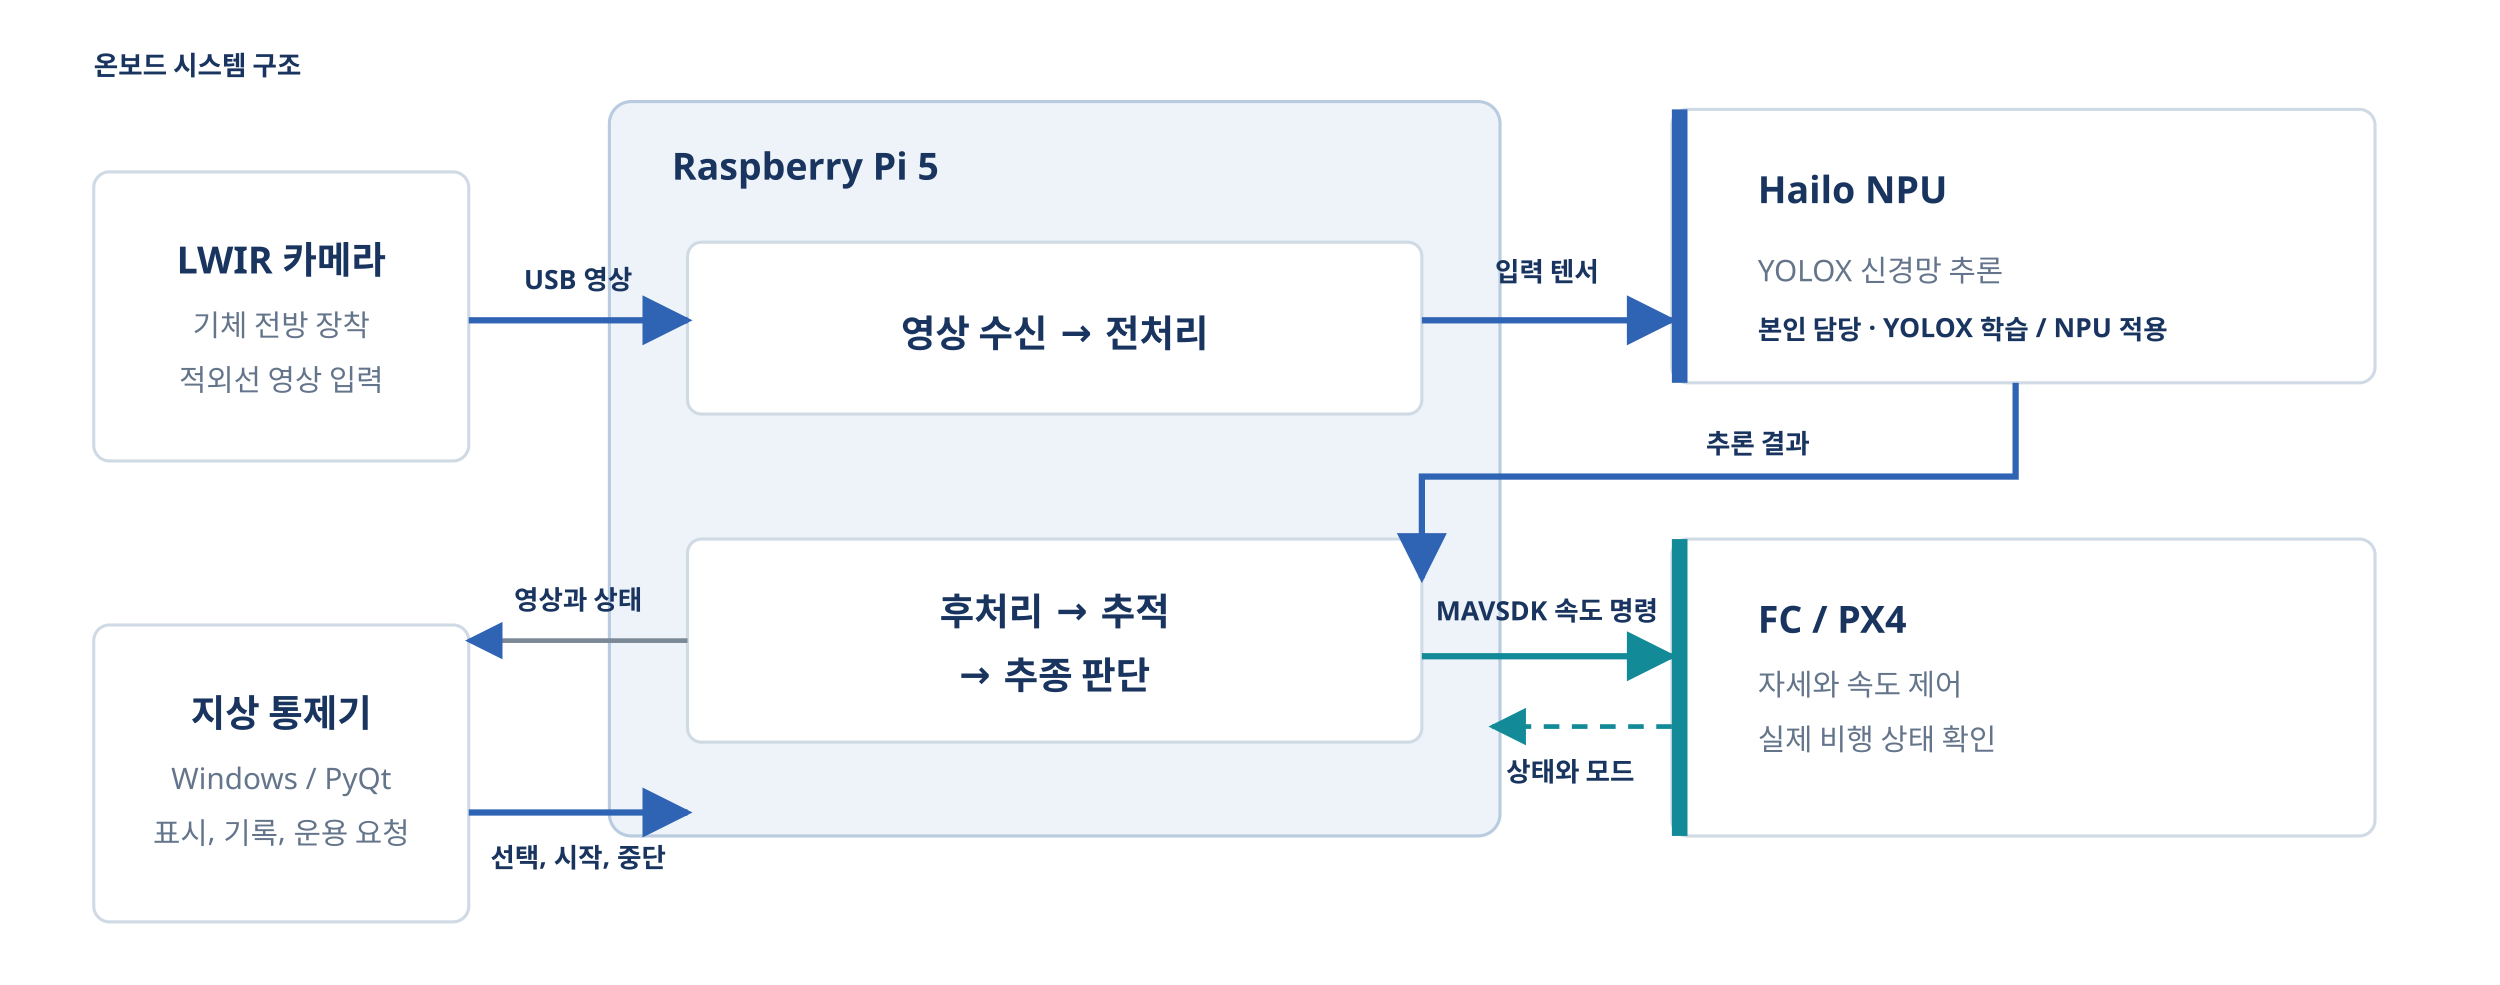
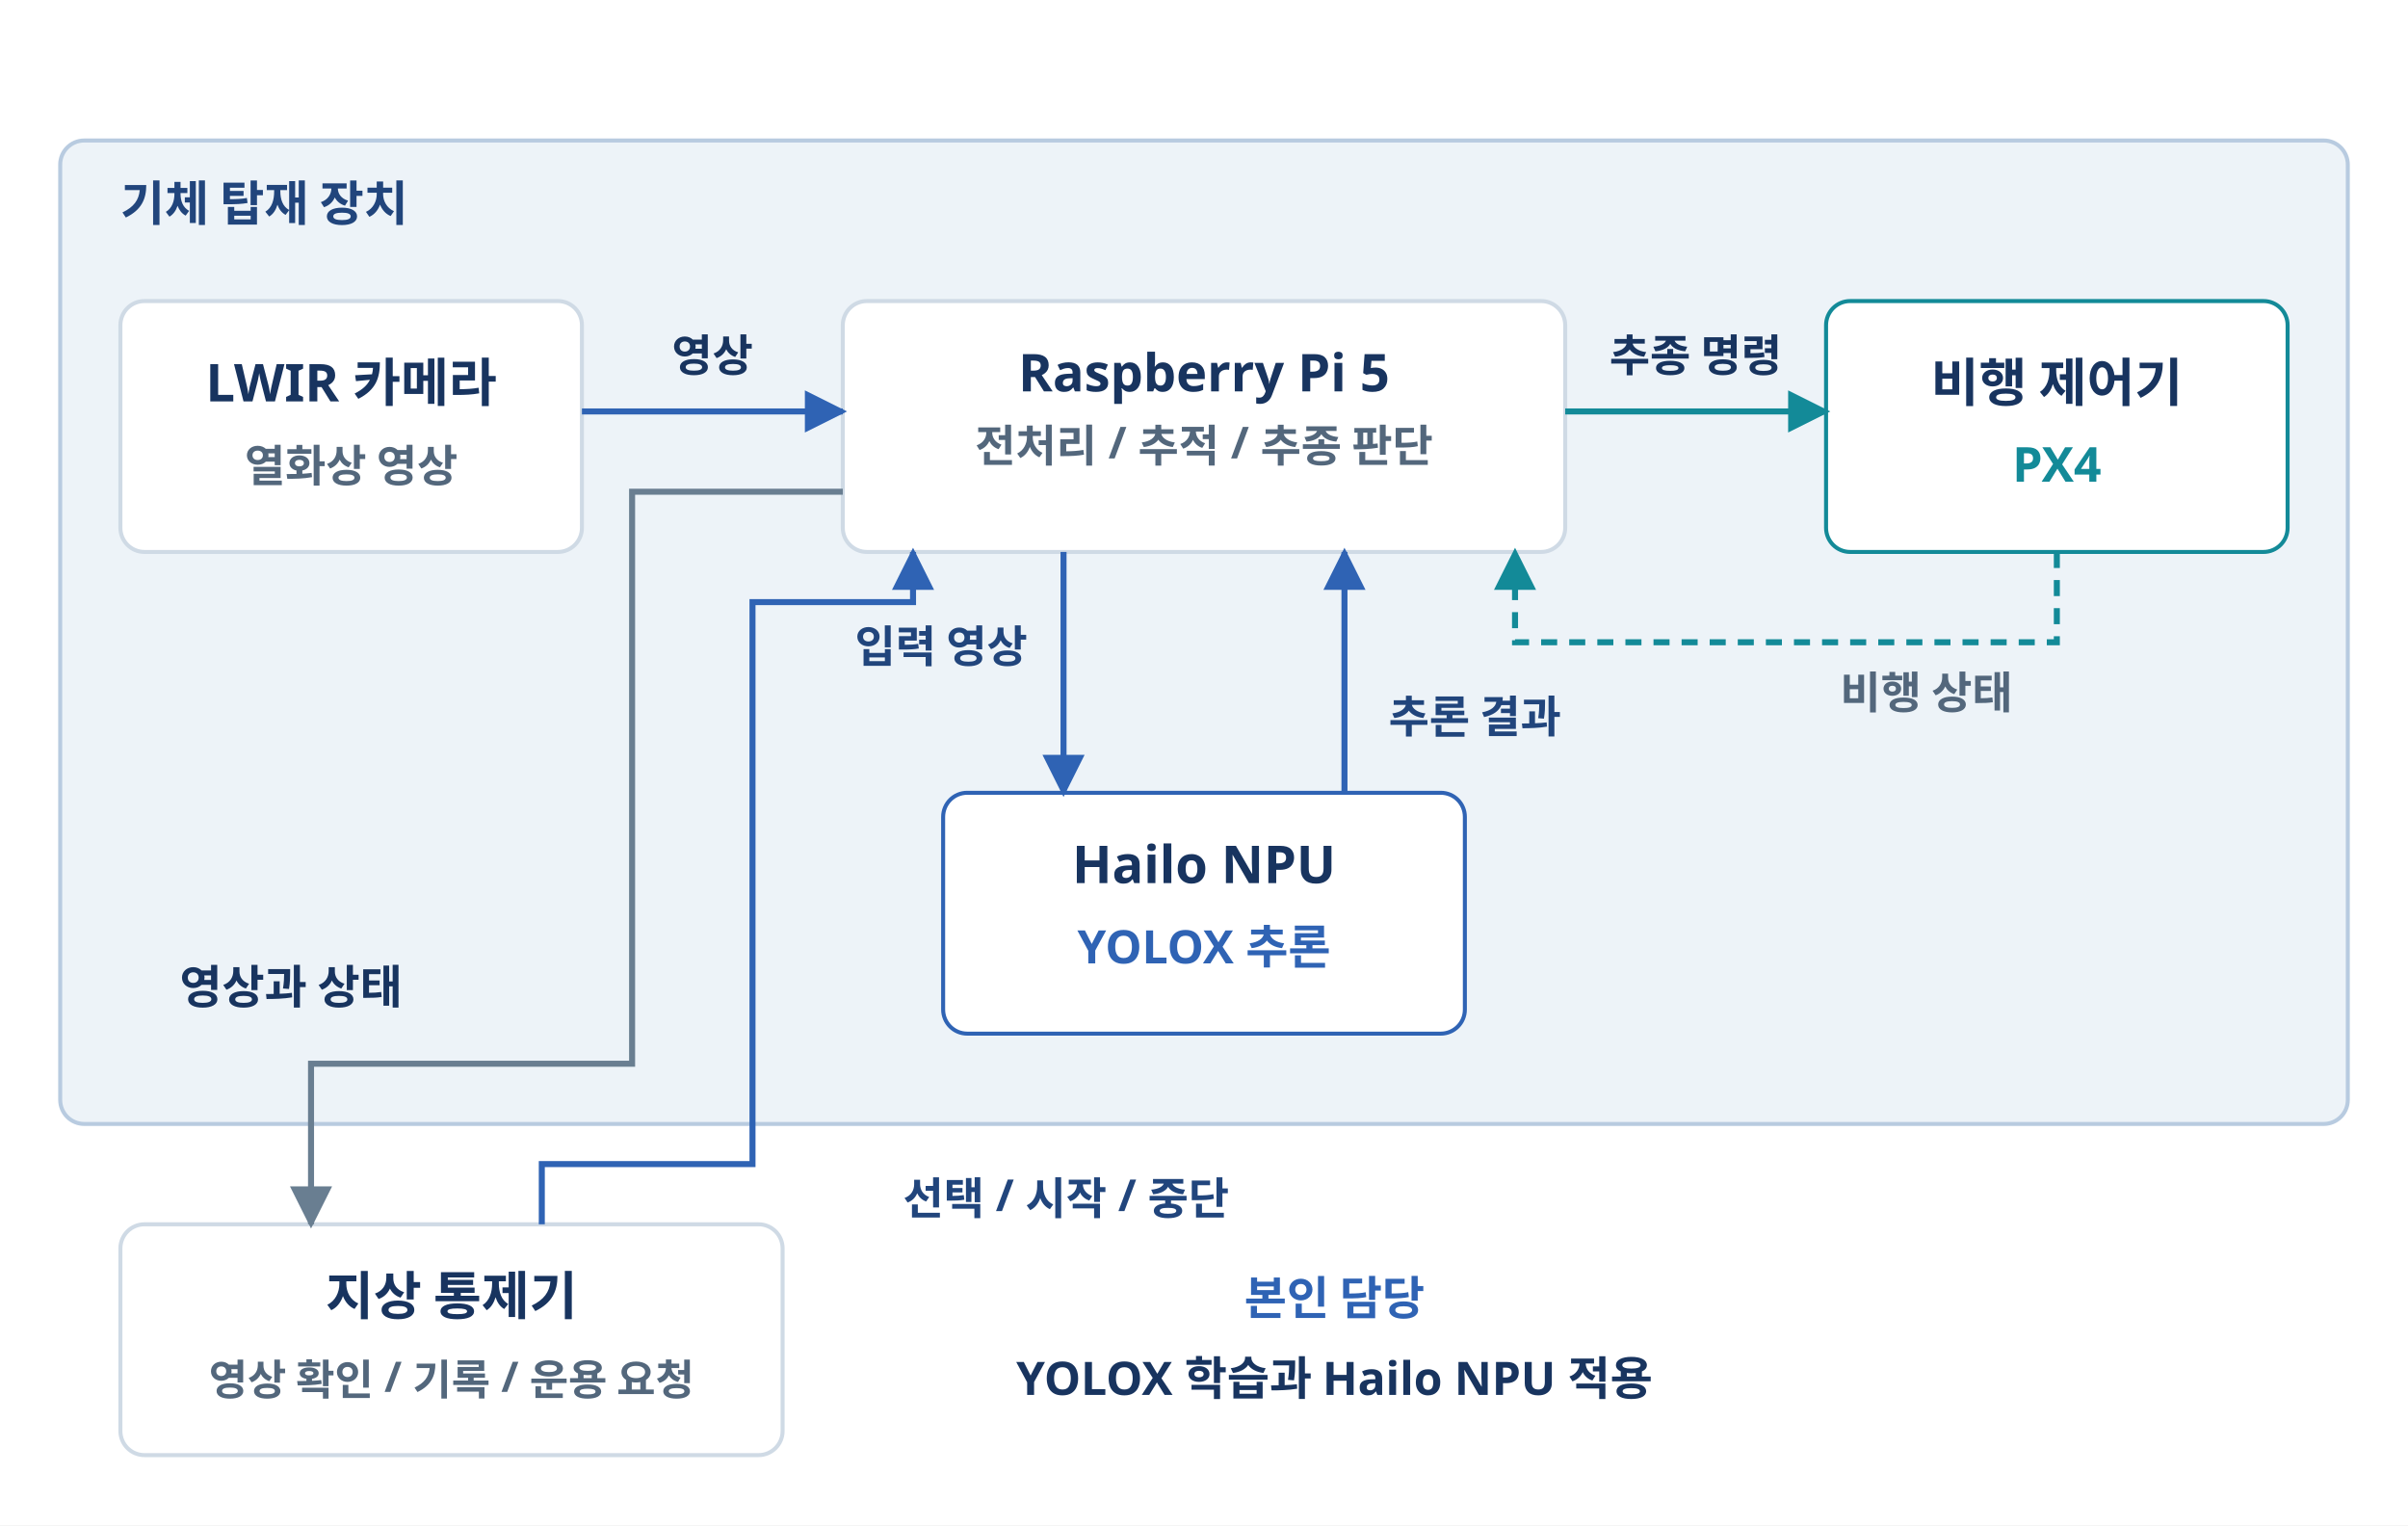
- <svg xmlns="http://www.w3.org/2000/svg" width="1600" height="630" viewBox="0 0 1600 630" role="img" aria-labelledby="title desc">
+ <svg xmlns="http://www.w3.org/2000/svg" width="1200" height="760" viewBox="0 0 1200 760" role="img" aria-labelledby="title desc">
  <defs>
-     <marker id="arrow-blue" viewBox="0 0 10 10" refX="9" refY="5" markerWidth="8" markerHeight="8" orient="auto-start-reverse">
-       <path d="M0 0 10 5 0 10z" fill="#2f63b4" />
+     <marker id="blue" viewBox="0 0 10 10" refX="9" refY="5" markerWidth="7" markerHeight="7" orient="auto">
+       <path d="M0 0 10 5 0 10Z" fill="#2f63b4" />
    </marker>
-     <marker id="arrow-teal" viewBox="0 0 10 10" refX="9" refY="5" markerWidth="8" markerHeight="8" orient="auto-start-reverse">
-       <path d="M0 0 10 5 0 10z" fill="#138a98" />
+     <marker id="teal" viewBox="0 0 10 10" refX="9" refY="5" markerWidth="7" markerHeight="7" orient="auto">
+       <path d="M0 0 10 5 0 10Z" fill="#138a98" />
    </marker>
-     <style>
-       text{font-family:Pretendard,"Noto Sans KR",sans-serif;fill:#18345f} .box{fill:#fff;stroke:#cfdae5;stroke-width:2}.soft{fill:#edf3f8}.label{font-size:24px;font-weight:700}.sub{font-size:19px;fill:#64758b}.small{font-size:17px;font-weight:700}.blue{stroke:#2f63b4}.teal{stroke:#138a98}.line{fill:none;stroke-width:4;marker-end:url(#arrow-blue)}
-     </style>
+     <marker id="gray" viewBox="0 0 10 10" refX="9" refY="5" markerWidth="7" markerHeight="7" orient="auto">
+       <path d="M0 0 10 5 0 10Z" fill="#697e91" />
+     </marker>
  </defs>
-   <rect width="1600" height="720" fill="#fff" />
-   <text x="60" y="48" class="small" fill="#168ba6">온보드 시스템 구조</text>
-   <rect x="60" y="110" width="240" height="185" rx="10" class="box" />
-   <text x="180" y="175" text-anchor="middle" class="label">LWIR 카메라</text>
-   <text x="180" y="215" text-anchor="middle" class="sub">기체 전방 장착</text>
-   <text x="180" y="250" text-anchor="middle" class="sub">적외선 영상 입력</text>
-   <rect x="390" y="65" width="570" height="470" rx="14" class="soft" stroke="#b8cbe0" stroke-width="2" />
-   <text x="430" y="115" class="label">Raspberry Pi 5</text>
-   <rect x="440" y="155" width="470" height="110" rx="9" class="box" />
-   <text x="675" y="222" text-anchor="middle" class="label">영상 수신 → 전처리</text>
-   <rect x="440" y="345" width="470" height="130" rx="9" class="box" />
-   <text x="675" y="400" text-anchor="middle" class="label">후처리 → 추적</text>
-   <text x="675" y="440" text-anchor="middle" class="label">→ 추종 판단</text>
-   <rect x="1070" y="70" width="450" height="175" rx="10" class="box" />
-   <rect x="1070" y="70" width="10" height="175" fill="#2f63b4" />
-   <text x="1125" y="130" class="label">Hailo NPU</text>
-   <text x="1125" y="180" class="sub">YOLOX 신경망 추론</text>
-   <text x="1125" y="217" class="small">본인 담당 · YOLOX 학습 / NPU 적용</text>
-   <rect x="1070" y="345" width="450" height="190" rx="10" class="box" />
-   <rect x="1070" y="345" width="10" height="190" fill="#138a98" />
-   <text x="1125" y="405" class="label">FC / PX4</text>
-   <text x="1125" y="445" class="sub">자세와 속도 제어</text>
-   <text x="1125" y="480" class="sub">실제 비행 상태 확인</text>
-   <rect x="60" y="400" width="240" height="190" rx="10" class="box" />
-   <text x="180" y="465" text-anchor="middle" class="label">지상 통제기</text>
-   <text x="180" y="505" text-anchor="middle" class="sub">Windows / PyQt</text>
-   <text x="180" y="540" text-anchor="middle" class="sub">표시, 기록, 운용 요청</text>
-   <path d="M300 205H440" class="line blue" />
-   <text x="370" y="185" text-anchor="middle" class="small">USB 영상</text>
-   <path d="M910 205H1070" class="line blue" />
-   <text x="990" y="180" text-anchor="middle" class="small">입력 텐서</text>
-   <path d="M1290 245V305H910V370" class="line blue" />
-   <text x="1125" y="290" text-anchor="middle" class="small">추론 결과</text>
-   <path d="M910 420H1070" class="line teal" style="marker-end:url(#arrow-teal)" />
-   <text x="990" y="397" text-anchor="middle" class="small">MAVSDK 속도 명령</text>
-   <path d="M1070 465H955" fill="none" stroke="#138a98" stroke-width="3" stroke-dasharray="10 8" marker-end="url(#arrow-teal)" />
-   <text x="1005" y="500" text-anchor="middle" class="small">상태와 모드</text>
-   <path d="M440 410H300" fill="none" stroke="#7b8997" stroke-width="3" marker-end="url(#arrow-blue)" />
-   <text x="370" y="390" text-anchor="middle" class="small">영상과 상태</text>
-   <path d="M300 520H440" class="line blue" />
-   <text x="370" y="555" text-anchor="middle" class="small">선택, 시작, 중단</text>
+   <style>text{font-family:Pretendard,"Noto Sans KR","Malgun Gothic",sans-serif;font-weight:650}</style>
+   <rect width="1200" height="760" fill="#fff" />
+   <rect x="30" y="70" width="1140" height="490" rx="12" fill="#edf3f8" stroke="#b8cbe0" stroke-width="2" />
+   <text x="60" y="110" text-anchor="start" font-size="24" fill="#21457c">기체 탑재 장치</text>
+   <rect x="60" y="150" width="230" height="125" rx="12" fill="#fff" stroke="#cfdae5" stroke-width="2" />
+   <text x="175" y="200" text-anchor="middle" font-size="26" fill="#18345f">LWIR 카메라</text>
+   <text x="175" y="240" text-anchor="middle" font-size="22" fill="#53677c">열화상 영상</text>
+   <rect x="420" y="150" width="360" height="125" rx="12" fill="#fff" stroke="#cfdae5" stroke-width="2" />
+   <text x="600" y="195" text-anchor="middle" font-size="26" fill="#18345f">Raspberry Pi 5</text>
+   <text x="600" y="230" text-anchor="middle" font-size="22" fill="#53677c">전처리 / 추적 / 추종 판단</text>
+   <rect x="910" y="150" width="230" height="125" rx="12" fill="#fff" stroke="#138a98" stroke-width="2" />
+   <text x="1025" y="200" text-anchor="middle" font-size="26" fill="#18345f">비행 제어기</text>
+   <text x="1025" y="240" text-anchor="middle" font-size="24" fill="#138a98">PX4</text>
+   <rect x="470" y="395" width="260" height="120" rx="12" fill="#fff" stroke="#2f63b4" stroke-width="2" />
+   <text x="600" y="440" text-anchor="middle" font-size="26" fill="#18345f">Hailo NPU</text>
+   <text x="600" y="480" text-anchor="middle" font-size="23" fill="#2f63b4">YOLOX 추론</text>
+   <path d="M290 205H420" fill="none" stroke="#2f63b4" stroke-width="3" marker-end="url(#blue)" />
+   <text x="355" y="185" text-anchor="middle" font-size="22" fill="#18345f">영상</text>
+   <path d="M780 205H910" fill="none" stroke="#138a98" stroke-width="3" marker-end="url(#teal)" />
+   <text x="845" y="185" text-anchor="middle" font-size="22" fill="#18345f">추종 명령</text>
+   <path d="M1025 275V320H755V275" fill="none" stroke="#138a98" stroke-width="3" stroke-dasharray="8 6" marker-end="url(#teal)" />
+   <text x="960" y="353" text-anchor="middle" font-size="22" fill="#53677c">비행 상태</text>
+   <path d="M530 275V395" fill="none" stroke="#2f63b4" stroke-width="3" marker-end="url(#blue)" />
+   <text x="512" y="330" text-anchor="end" font-size="22" fill="#21457c">입력 영상</text>
+   <path d="M670 395V275" fill="none" stroke="#2f63b4" stroke-width="3" marker-end="url(#blue)" />
+   <text x="692" y="365" text-anchor="start" font-size="22" fill="#21457c">추론 결과</text>
+   <rect x="60" y="610" width="330" height="115" rx="12" fill="#fff" stroke="#cfdae5" stroke-width="2" />
+   <text x="225" y="655" text-anchor="middle" font-size="26" fill="#18345f">지상 통제기</text>
+   <text x="225" y="695" text-anchor="middle" font-size="21" fill="#53677c">영상 확인 / 기록 / 운용 요청</text>
+   <path d="M420 245H315V530H155V610" fill="none" stroke="#697e91" stroke-width="3" marker-end="url(#gray)" />
+   <text x="145" y="500" text-anchor="middle" font-size="23" fill="#18345f">영상과 상태</text>
+   <path d="M270 610V580H375V300H455V275" fill="none" stroke="#2f63b4" stroke-width="3" marker-end="url(#blue)" />
+   <text x="450" y="605" text-anchor="start" font-size="22" fill="#21457c">선택 / 시작 / 중단</text>
+   <text x="665" y="655" text-anchor="middle" font-size="23" fill="#2f63b4">본인 담당</text>
+   <text x="665" y="695" text-anchor="middle" font-size="23" fill="#18345f">YOLOX 학습과 Hailo NPU 적용</text>
</svg>
